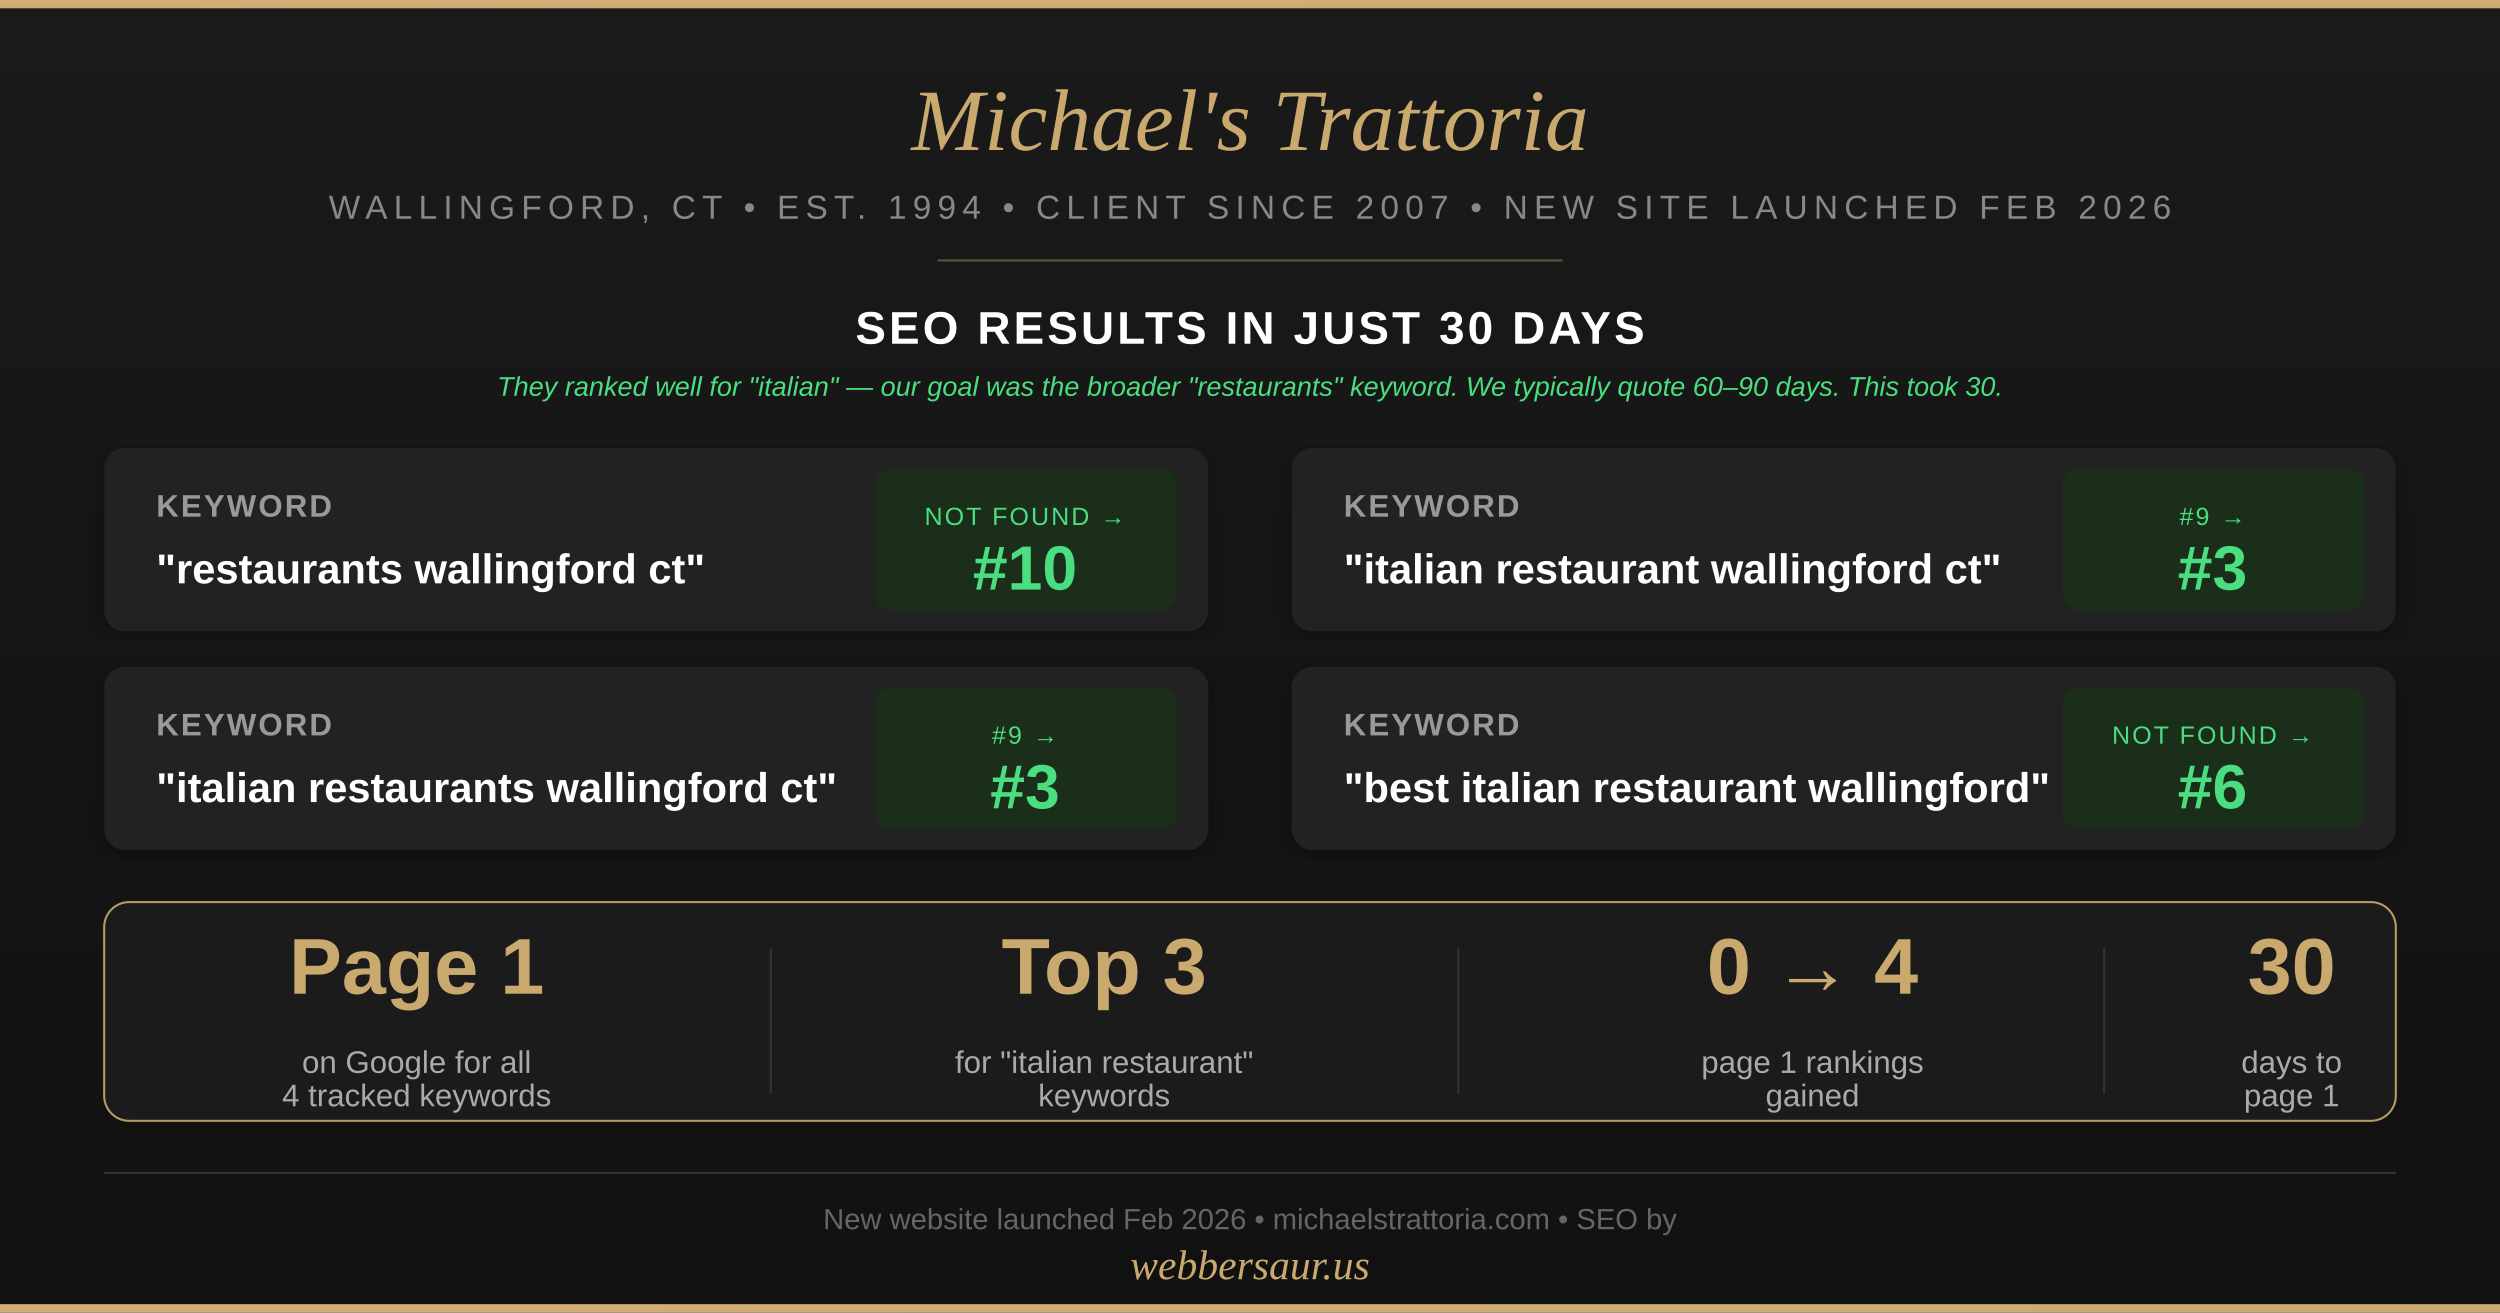
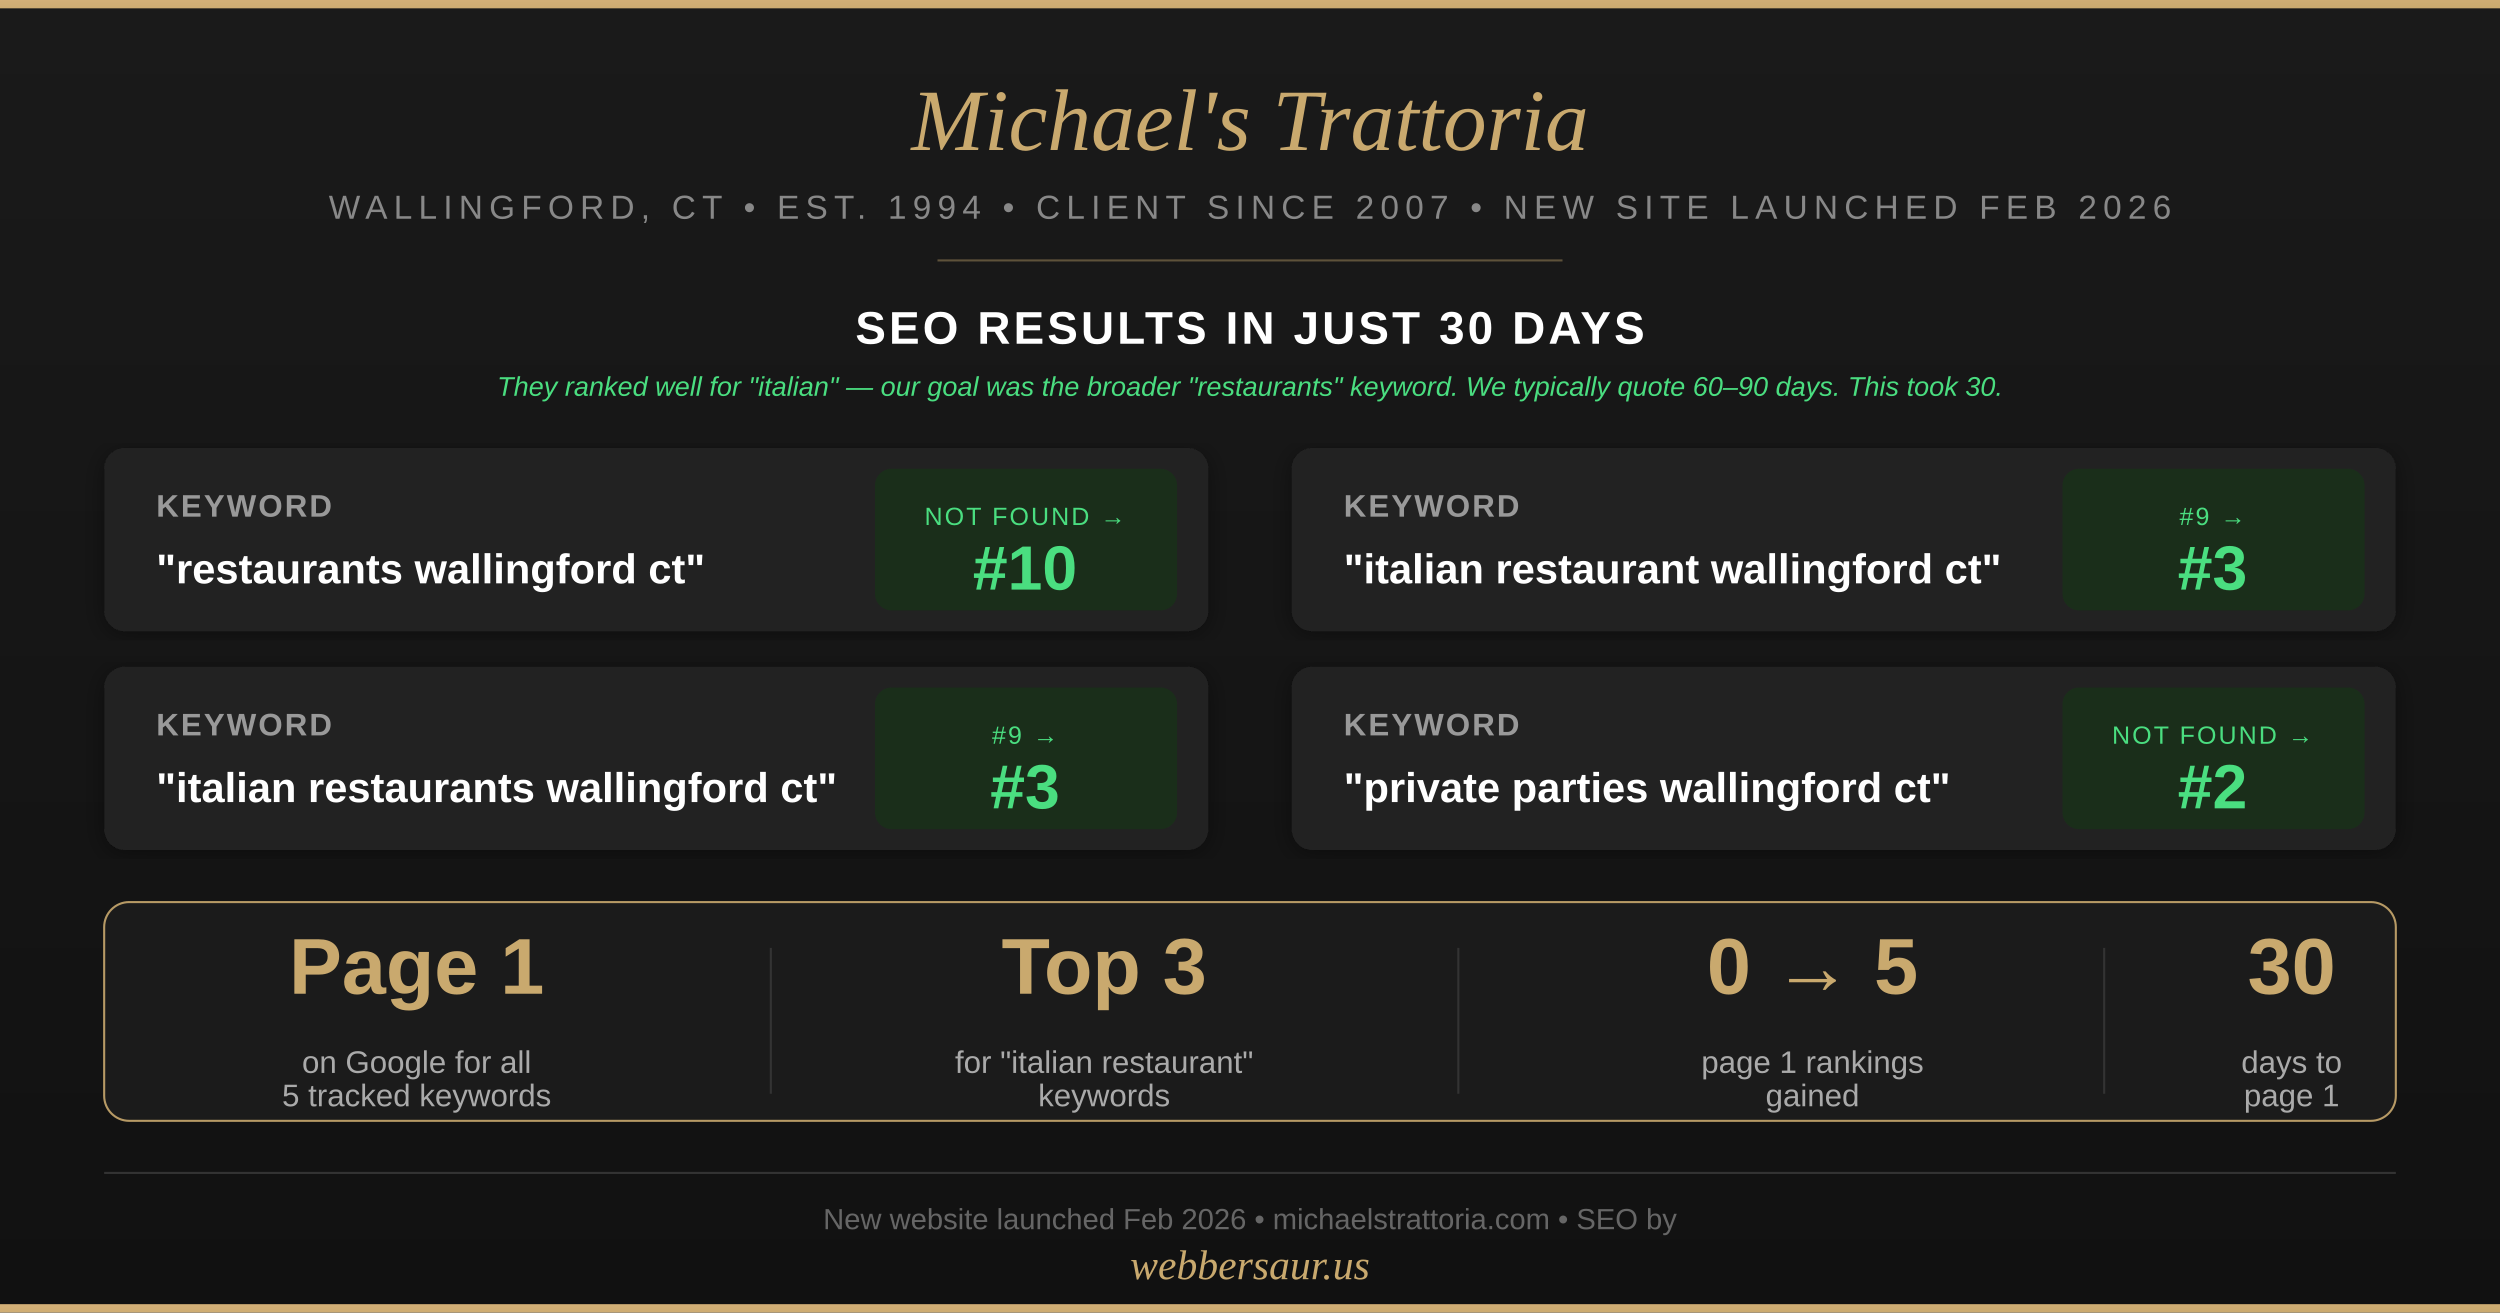
<svg xmlns="http://www.w3.org/2000/svg" viewBox="0 0 1200 630" width="1200" height="630">
  <defs>
    <linearGradient id="bg" x1="0" y1="0" x2="0" y2="1">
      <stop offset="0%" stop-color="#1a1a1a" />
      <stop offset="100%" stop-color="#111111" />
    </linearGradient>
    <linearGradient id="gold" x1="0" y1="0" x2="1" y2="1">
      <stop offset="0%" stop-color="#d4b078" />
      <stop offset="100%" stop-color="#c9a96e" />
    </linearGradient>
    <linearGradient id="greenGrad" x1="0" y1="0" x2="0" y2="1">
      <stop offset="0%" stop-color="#4ade80" />
      <stop offset="100%" stop-color="#22c55e" />
    </linearGradient>
    <filter id="shadow" x="-5%" y="-5%" width="110%" height="110%">
      <feDropShadow dx="0" dy="2" stdDeviation="6" flood-color="#000" flood-opacity="0.4" />
    </filter>
  </defs>
  <rect width="1200" height="630" fill="url(#bg)" />
  <rect x="0" y="0" width="1200" height="4" fill="url(#gold)" />
  <text x="600" y="72" text-anchor="middle" font-family="Georgia, 'Times New Roman', serif" font-size="42" fill="#c9a96e" font-style="italic">Michael's Trattoria</text>
  <text x="600" y="105" text-anchor="middle" font-family="Arial, Helvetica, sans-serif" font-size="16" fill="#888" letter-spacing="3">WALLINGFORD, CT  •  EST. 1994  •  CLIENT SINCE 2007  •  NEW SITE LAUNCHED FEB 2026</text>
  <line x1="450" y1="125" x2="750" y2="125" stroke="#c9a96e" stroke-width="1" opacity="0.4" />
  <text x="600" y="165" text-anchor="middle" font-family="Arial, Helvetica, sans-serif" font-size="22" fill="#ffffff" font-weight="bold" letter-spacing="1.5">SEO RESULTS IN JUST 30 DAYS</text>
  <text x="600" y="190" text-anchor="middle" font-family="Arial, Helvetica, sans-serif" font-size="13" fill="#4ade80" font-style="italic">They ranked well for "italian" — our goal was the broader "restaurants" keyword. We typically quote 60–90 days. This took 30.</text>
  <rect x="50" y="215" width="530" height="88" rx="10" fill="#222222" filter="url(#shadow)" />
  <text x="75" y="248" font-family="Arial, Helvetica, sans-serif" font-size="15" fill="#999" font-weight="bold" letter-spacing="1">KEYWORD</text>
  <text x="75" y="280" font-family="Arial, Helvetica, sans-serif" font-size="20" fill="#ffffff" font-weight="bold">"restaurants wallingford ct"</text>
  <rect x="420" y="225" width="145" height="68" rx="8" fill="#1a2e1a" />
  <text x="492" y="252" text-anchor="middle" font-family="Arial, Helvetica, sans-serif" font-size="12" fill="#4ade80" letter-spacing="1">NOT FOUND →</text>
  <text x="492" y="283" text-anchor="middle" font-family="Arial, Helvetica, sans-serif" font-size="30" fill="#4ade80" font-weight="bold">#10</text>
  <rect x="620" y="215" width="530" height="88" rx="10" fill="#222222" filter="url(#shadow)" />
  <text x="645" y="248" font-family="Arial, Helvetica, sans-serif" font-size="15" fill="#999" font-weight="bold" letter-spacing="1">KEYWORD</text>
  <text x="645" y="280" font-family="Arial, Helvetica, sans-serif" font-size="20" fill="#ffffff" font-weight="bold">"italian restaurant wallingford ct"</text>
  <rect x="990" y="225" width="145" height="68" rx="8" fill="#1a2e1a" />
  <text x="1062" y="252" text-anchor="middle" font-family="Arial, Helvetica, sans-serif" font-size="12" fill="#4ade80" letter-spacing="1">#9 →</text>
  <text x="1062" y="283" text-anchor="middle" font-family="Arial, Helvetica, sans-serif" font-size="30" fill="#4ade80" font-weight="bold">#3</text>
  <rect x="50" y="320" width="530" height="88" rx="10" fill="#222222" filter="url(#shadow)" />
  <text x="75" y="353" font-family="Arial, Helvetica, sans-serif" font-size="15" fill="#999" font-weight="bold" letter-spacing="1">KEYWORD</text>
  <text x="75" y="385" font-family="Arial, Helvetica, sans-serif" font-size="20" fill="#ffffff" font-weight="bold">"italian restaurants wallingford ct"</text>
  <rect x="420" y="330" width="145" height="68" rx="8" fill="#1a2e1a" />
  <text x="492" y="357" text-anchor="middle" font-family="Arial, Helvetica, sans-serif" font-size="12" fill="#4ade80" letter-spacing="1">#9 →</text>
  <text x="492" y="388" text-anchor="middle" font-family="Arial, Helvetica, sans-serif" font-size="30" fill="#4ade80" font-weight="bold">#3</text>
  <rect x="620" y="320" width="530" height="88" rx="10" fill="#222222" filter="url(#shadow)" />
  <text x="645" y="353" font-family="Arial, Helvetica, sans-serif" font-size="15" fill="#999" font-weight="bold" letter-spacing="1">KEYWORD</text>
-   <text x="645" y="385" font-family="Arial, Helvetica, sans-serif" font-size="20" fill="#ffffff" font-weight="bold">"best italian restaurant wallingford"</text>
+   <text x="645" y="385" font-family="Arial, Helvetica, sans-serif" font-size="20" fill="#ffffff" font-weight="bold">"private parties wallingford ct"</text>
  <rect x="990" y="330" width="145" height="68" rx="8" fill="#1a2e1a" />
  <text x="1062" y="357" text-anchor="middle" font-family="Arial, Helvetica, sans-serif" font-size="12" fill="#4ade80" letter-spacing="1">NOT FOUND →</text>
-   <text x="1062" y="388" text-anchor="middle" font-family="Arial, Helvetica, sans-serif" font-size="30" fill="#4ade80" font-weight="bold">#6</text>
+   <text x="1062" y="388" text-anchor="middle" font-family="Arial, Helvetica, sans-serif" font-size="30" fill="#4ade80" font-weight="bold">#2</text>
  <rect x="50" y="433" width="1100" height="105" rx="12" fill="#1c1c1c" stroke="#c9a96e" stroke-width="1" opacity="0.9" />
  <text x="200" y="477" text-anchor="middle" font-family="Arial, Helvetica, sans-serif" font-size="38" fill="#c9a96e" font-weight="bold">Page 1</text>
  <text x="200" y="515" text-anchor="middle" font-family="Arial, Helvetica, sans-serif" font-size="15" fill="#aaa">on Google for all</text>
-   <text x="200" y="531" text-anchor="middle" font-family="Arial, Helvetica, sans-serif" font-size="15" fill="#aaa">4 tracked keywords</text>
+   <text x="200" y="531" text-anchor="middle" font-family="Arial, Helvetica, sans-serif" font-size="15" fill="#aaa">5 tracked keywords</text>
  <line x1="370" y1="455" x2="370" y2="525" stroke="#333" stroke-width="1" />
  <text x="530" y="477" text-anchor="middle" font-family="Arial, Helvetica, sans-serif" font-size="38" fill="#c9a96e" font-weight="bold">Top 3</text>
  <text x="530" y="515" text-anchor="middle" font-family="Arial, Helvetica, sans-serif" font-size="15" fill="#aaa">for "italian restaurant"</text>
  <text x="530" y="531" text-anchor="middle" font-family="Arial, Helvetica, sans-serif" font-size="15" fill="#aaa">keywords</text>
  <line x1="700" y1="455" x2="700" y2="525" stroke="#333" stroke-width="1" />
-   <text x="870" y="477" text-anchor="middle" font-family="Arial, Helvetica, sans-serif" font-size="38" fill="#c9a96e" font-weight="bold">0 → 4</text>
+   <text x="870" y="477" text-anchor="middle" font-family="Arial, Helvetica, sans-serif" font-size="38" fill="#c9a96e" font-weight="bold">0 → 5</text>
  <text x="870" y="515" text-anchor="middle" font-family="Arial, Helvetica, sans-serif" font-size="15" fill="#aaa">page 1 rankings</text>
  <text x="870" y="531" text-anchor="middle" font-family="Arial, Helvetica, sans-serif" font-size="15" fill="#aaa">gained</text>
  <line x1="1010" y1="455" x2="1010" y2="525" stroke="#333" stroke-width="1" />
  <text x="1100" y="477" text-anchor="middle" font-family="Arial, Helvetica, sans-serif" font-size="38" fill="#c9a96e" font-weight="bold">30</text>
  <text x="1100" y="515" text-anchor="middle" font-family="Arial, Helvetica, sans-serif" font-size="15" fill="#aaa">days to</text>
  <text x="1100" y="531" text-anchor="middle" font-family="Arial, Helvetica, sans-serif" font-size="15" fill="#aaa">page 1</text>
  <line x1="50" y1="563" x2="1150" y2="563" stroke="#333" stroke-width="1" />
  <text x="600" y="590" text-anchor="middle" font-family="Arial, Helvetica, sans-serif" font-size="14" fill="#666">New website launched Feb 2026  •  michaelstrattoria.com  •  SEO by</text>
  <text x="600" y="614" text-anchor="middle" font-family="Georgia, 'Times New Roman', serif" font-size="20" fill="#c9a96e" font-style="italic">webbersaur.us</text>
  <rect x="0" y="626" width="1200" height="4" fill="url(#gold)" />
</svg>
